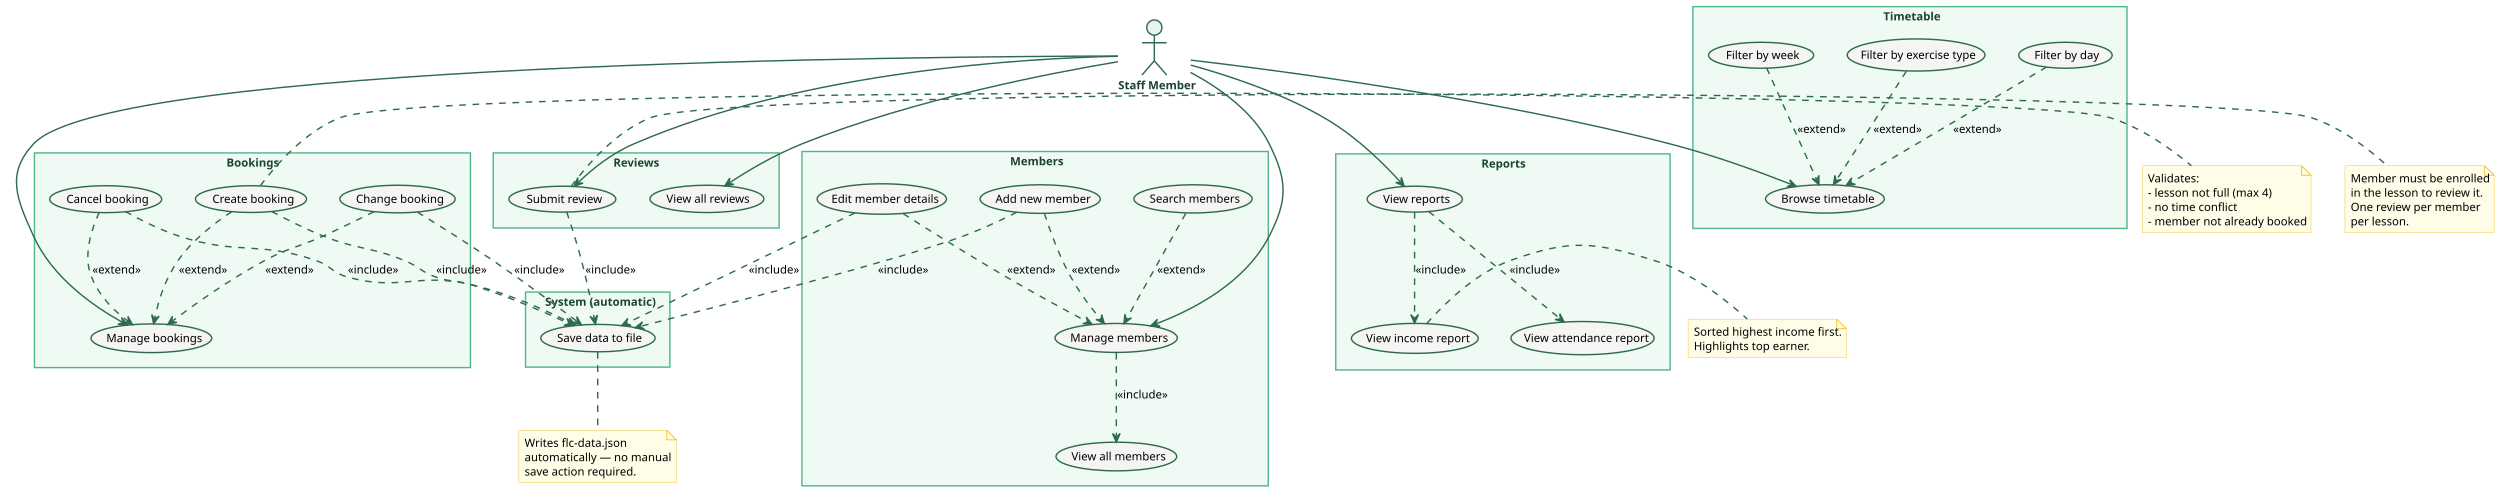
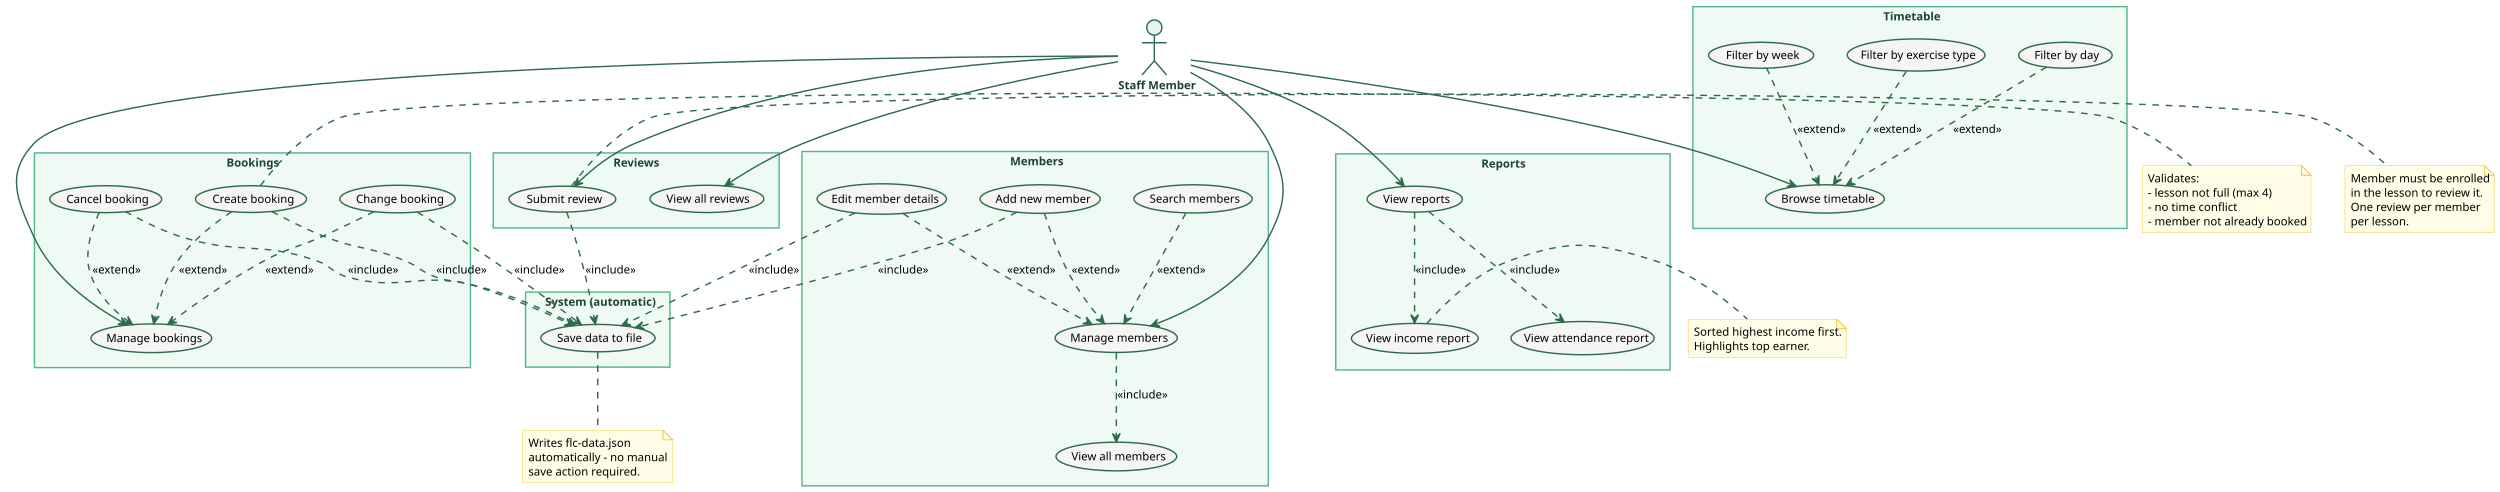
<svg xmlns="http://www.w3.org/2000/svg" contentStyleType="text/css" data-diagram-type="DESCRIPTION" height="517px" preserveAspectRatio="none" style="width:2632px;height:517px;background:#FFFFFF;" version="1.1" viewBox="0 0 2632 517" width="2632px" zoomAndPan="magnify">
  <defs />
  <g>
    <g class="cluster" data-entity="Timetable" data-source-line="54" data-uid="ent0003" id="cluster_Timetable">
      <rect fill="#F0FAF4" height="233.5" style="stroke:#52B788;stroke-width:1.5;" width="457" x="1782.27" y="7" />
      <text fill="#1B4332" font-family="sans-serif" font-size="12" font-weight="bold" lengthAdjust="spacing" textLength="56.016" x="1982.762" y="21.457">Timetable</text>
    </g>
    <g class="cluster" data-entity="Bookings" data-source-line="61" data-uid="ent0008" id="cluster_Bookings">
      <rect fill="#F0FAF4" height="226" style="stroke:#52B788;stroke-width:1.5;" width="459" x="36.27" y="161" />
      <text fill="#1B4332" font-family="sans-serif" font-size="12" font-weight="bold" lengthAdjust="spacing" textLength="54.668" x="238.436" y="175.457">Bookings</text>
    </g>
    <g class="cluster" data-entity="Members" data-source-line="68" data-uid="ent0013" id="cluster_Members">
      <rect fill="#F0FAF4" height="352" style="stroke:#52B788;stroke-width:1.5;" width="491" x="844.27" y="159.5" />
      <text fill="#1B4332" font-family="sans-serif" font-size="12" font-weight="bold" lengthAdjust="spacing" textLength="52.688" x="1063.426" y="173.957">Members</text>
    </g>
    <g class="cluster" data-entity="Reviews" data-source-line="76" data-uid="ent0019" id="cluster_Reviews">
      <rect fill="#F0FAF4" height="79" style="stroke:#52B788;stroke-width:1.5;" width="301" x="519.27" y="161" />
      <text fill="#1B4332" font-family="sans-serif" font-size="12" font-weight="bold" lengthAdjust="spacing" textLength="48.029" x="645.755" y="175.457">Reviews</text>
    </g>
    <g class="cluster" data-entity="Reports" data-source-line="81" data-uid="ent0022" id="cluster_Reports">
      <rect fill="#F0FAF4" height="227.5" style="stroke:#52B788;stroke-width:1.5;" width="352" x="1406.27" y="162" />
      <text fill="#1B4332" font-family="sans-serif" font-size="12" font-weight="bold" lengthAdjust="spacing" textLength="45.34" x="1559.6" y="176.457">Reports</text>
    </g>
    <g class="cluster" data-entity="System .automatic." data-source-line="87" data-uid="ent0026" id="cluster_System .automatic.">
      <rect fill="#F0FAF4" height="79" style="stroke:#52B788;stroke-width:1.5;" width="152" x="553.27" y="307.5" />
      <text fill="#1B4332" font-family="sans-serif" font-size="12" font-weight="bold" lengthAdjust="spacing" textLength="110.695" x="573.922" y="321.957">System (automatic)</text>
    </g>
    <g class="entity" data-entity="UC_BROWSE" data-source-line="55" data-uid="ent0004" id="entity_UC_BROWSE">
      <ellipse cx="1921.282" cy="209.402" fill="#F5F5F3" rx="62.512" ry="14.902" style="stroke:#2D6A4F;stroke-width:1.5;" />
      <text fill="#000000" font-family="sans-serif" font-size="12" lengthAdjust="spacing" textLength="92.039" x="1875.263" y="213.449">Browse timetable</text>
    </g>
    <g class="entity" data-entity="UC_FILTER_DAY" data-source-line="56" data-uid="ent0005" id="entity_UC_FILTER_DAY">
      <ellipse cx="2174.483" cy="58.173" fill="#F5F5F3" rx="49.213" ry="13.673" style="stroke:#2D6A4F;stroke-width:1.5;" />
      <text fill="#000000" font-family="sans-serif" font-size="12" lengthAdjust="spacing" textLength="65.356" x="2141.806" y="62.22">Filter by day</text>
    </g>
    <g class="entity" data-entity="UC_FILTER_EX" data-source-line="57" data-uid="ent0006" id="entity_UC_FILTER_EX">
      <ellipse cx="2017.261" cy="57.898" fill="#F5F5F3" rx="72.491" ry="16.898" style="stroke:#2D6A4F;stroke-width:1.5;" />
      <text fill="#000000" font-family="sans-serif" font-size="12" lengthAdjust="spacing" textLength="116.707" x="1958.908" y="61.945">Filter by exercise type</text>
    </g>
    <g class="entity" data-entity="UC_FILTER_WK" data-source-line="58" data-uid="ent0007" id="entity_UC_FILTER_WK">
      <ellipse cx="1854.111" cy="58.173" fill="#F5F5F3" rx="55.341" ry="13.673" style="stroke:#2D6A4F;stroke-width:1.5;" />
      <text fill="#000000" font-family="sans-serif" font-size="12" lengthAdjust="spacing" textLength="74.022" x="1817.1" y="62.22">Filter by week</text>
    </g>
    <g class="entity" data-entity="UC_BOOK_MGR" data-source-line="62" data-uid="ent0009" id="entity_UC_BOOK_MGR">
      <ellipse cx="159.33" cy="356.112" fill="#F5F5F3" rx="63.56" ry="15.112" style="stroke:#2D6A4F;stroke-width:1.5;" />
      <text fill="#000000" font-family="sans-serif" font-size="12" lengthAdjust="spacing" textLength="94.734" x="111.963" y="360.159">Manage bookings</text>
    </g>
    <g class="entity" data-entity="UC_CREATE" data-source-line="63" data-uid="ent0010" id="entity_UC_CREATE">
      <ellipse cx="264.266" cy="209.599" fill="#F5F5F3" rx="58.496" ry="14.099" style="stroke:#2D6A4F;stroke-width:1.5;" />
      <text fill="#000000" font-family="sans-serif" font-size="12" lengthAdjust="spacing" textLength="81.387" x="223.573" y="213.646">Create booking</text>
    </g>
    <g class="entity" data-entity="UC_CHANGE" data-source-line="64" data-uid="ent0011" id="entity_UC_CHANGE">
      <ellipse cx="418.509" cy="209.548" fill="#F5F5F3" rx="60.739" ry="14.548" style="stroke:#2D6A4F;stroke-width:1.5;" />
      <text fill="#000000" font-family="sans-serif" font-size="12" lengthAdjust="spacing" textLength="87.404" x="374.807" y="213.595">Change booking</text>
    </g>
    <g class="entity" data-entity="UC_CANCEL" data-source-line="65" data-uid="ent0012" id="entity_UC_CANCEL">
      <ellipse cx="111.258" cy="209.698" fill="#F5F5F3" rx="58.988" ry="14.198" style="stroke:#2D6A4F;stroke-width:1.5;" />
      <text fill="#000000" font-family="sans-serif" font-size="12" lengthAdjust="spacing" textLength="82.723" x="69.897" y="213.744">Cancel booking</text>
    </g>
    <g class="entity" data-entity="UC_MEM_MGR" data-source-line="69" data-uid="ent0014" id="entity_UC_MEM_MGR">
      <ellipse cx="1175.105" cy="355.767" fill="#F5F5F3" rx="64.335" ry="15.267" style="stroke:#2D6A4F;stroke-width:1.5;" />
      <text fill="#000000" font-family="sans-serif" font-size="12" lengthAdjust="spacing" textLength="96.709" x="1126.751" y="359.814">Manage members</text>
    </g>
    <g class="entity" data-entity="UC_VIEW_MEM" data-source-line="70" data-uid="ent0015" id="entity_UC_VIEW_MEM">
      <ellipse cx="1175.314" cy="480.609" fill="#F5F5F3" rx="63.544" ry="15.109" style="stroke:#2D6A4F;stroke-width:1.5;" />
      <text fill="#000000" font-family="sans-serif" font-size="12" lengthAdjust="spacing" textLength="94.693" x="1127.967" y="484.656">View all members</text>
    </g>
    <g class="entity" data-entity="UC_ADD_MEM" data-source-line="71" data-uid="ent0016" id="entity_UC_ADD_MEM">
      <ellipse cx="1095.06" cy="209.558" fill="#F5F5F3" rx="63.29" ry="15.058" style="stroke:#2D6A4F;stroke-width:1.5;" />
      <text fill="#000000" font-family="sans-serif" font-size="12" lengthAdjust="spacing" textLength="94.043" x="1048.039" y="213.605">Add new member</text>
    </g>
    <g class="entity" data-entity="UC_EDIT_MEM" data-source-line="72" data-uid="ent0017" id="entity_UC_EDIT_MEM">
      <ellipse cx="928.348" cy="209.516" fill="#F5F5F3" rx="68.078" ry="16.016" style="stroke:#2D6A4F;stroke-width:1.5;" />
      <text fill="#000000" font-family="sans-serif" font-size="12" lengthAdjust="spacing" textLength="106.043" x="875.327" y="213.562">Edit member details</text>
    </g>
    <g class="entity" data-entity="UC_SEARCH" data-source-line="73" data-uid="ent0018" id="entity_UC_SEARCH">
      <ellipse cx="1256.022" cy="209.35" fill="#F5F5F3" rx="62.252" ry="14.85" style="stroke:#2D6A4F;stroke-width:1.5;" />
      <text fill="#000000" font-family="sans-serif" font-size="12" lengthAdjust="spacing" textLength="91.365" x="1210.339" y="213.397">Search members</text>
    </g>
    <g class="entity" data-entity="UC_REVIEW" data-source-line="77" data-uid="ent0020" id="entity_UC_REVIEW">
      <ellipse cx="592.056" cy="209.673" fill="#F5F5F3" rx="56.286" ry="13.673" style="stroke:#2D6A4F;stroke-width:1.5;" />
      <text fill="#000000" font-family="sans-serif" font-size="12" lengthAdjust="spacing" textLength="75.357" x="554.377" y="213.72">Submit review</text>
    </g>
    <g class="entity" data-entity="UC_VIEW_REV" data-source-line="78" data-uid="ent0021" id="entity_UC_VIEW_REV">
      <ellipse cx="744.239" cy="209.394" fill="#F5F5F3" rx="59.969" ry="14.394" style="stroke:#2D6A4F;stroke-width:1.5;" />
      <text fill="#000000" font-family="sans-serif" font-size="12" lengthAdjust="spacing" textLength="85.359" x="701.559" y="213.441">View all reviews</text>
    </g>
    <g class="entity" data-entity="UC_REPORTS" data-source-line="82" data-uid="ent0023" id="entity_UC_REPORTS">
      <ellipse cx="1489.428" cy="209.673" fill="#F5F5F3" rx="50.158" ry="13.673" style="stroke:#2D6A4F;stroke-width:1.5;" />
      <text fill="#000000" font-family="sans-serif" font-size="12" lengthAdjust="spacing" textLength="66.691" x="1456.082" y="213.72">View reports</text>
    </g>
    <g class="entity" data-entity="UC_ATTEND" data-source-line="83" data-uid="ent0024" id="entity_UC_ATTEND">
      <ellipse cx="1666.098" cy="355.966" fill="#F5F5F3" rx="75.328" ry="17.466" style="stroke:#2D6A4F;stroke-width:1.5;" />
      <text fill="#000000" font-family="sans-serif" font-size="12" lengthAdjust="spacing" textLength="123.41" x="1604.393" y="360.013">View attendance report</text>
    </g>
    <g class="entity" data-entity="UC_INCOME" data-source-line="84" data-uid="ent0025" id="entity_UC_INCOME">
      <ellipse cx="1489.497" cy="356.245" fill="#F5F5F3" rx="66.727" ry="15.745" style="stroke:#2D6A4F;stroke-width:1.5;" />
      <text fill="#000000" font-family="sans-serif" font-size="12" lengthAdjust="spacing" textLength="102.709" x="1438.143" y="360.292">View income report</text>
    </g>
    <g class="entity" data-entity="UC_SAVE" data-source-line="88" data-uid="ent0027" id="entity_UC_SAVE">
      <ellipse cx="629.5" cy="355.946" fill="#F5F5F3" rx="60.23" ry="14.446" style="stroke:#2D6A4F;stroke-width:1.5;" />
      <text fill="#000000" font-family="sans-serif" font-size="12" lengthAdjust="spacing" textLength="86.057" x="586.472" y="359.993">Save data to file</text>
    </g>
    <g class="entity" data-entity="Staff" data-source-line="47" data-uid="ent0002" id="entity_Staff">
      <ellipse cx="1215.277" cy="29" fill="#E8F5EE" rx="8" ry="8" style="stroke:#2D6A4F;stroke-width:1.5;" />
      <path d="M1215.277,37 L1215.277,64 M1202.277,45 L1228.277,45 M1215.277,64 L1202.277,79 M1215.277,64 L1228.277,79" fill="none" style="stroke:#2D6A4F;stroke-width:1.5;" />
      <text fill="#1B4332" font-family="sans-serif" font-size="12" font-weight="bold" lengthAdjust="spacing" textLength="76.014" x="1177.27" y="93.957">Staff Member</text>
    </g>
    <g class="entity" data-entity="GMN52" data-source-line="152" data-uid="ent0053" id="entity_GMN52">
      <path d="M2255.27,174.5 L2255.27,244.875 L2433.02,244.875 L2433.02,184.5 L2423.02,174.5 L2255.27,174.5" fill="#FFFDE7" style="stroke:#F4C430;stroke-width:0.5;" />
      <path d="M2423.02,174.5 L2423.02,184.5 L2433.02,184.5 L2423.02,174.5" fill="#FFFDE7" style="stroke:#F4C430;stroke-width:1;" />
      <text fill="#000000" font-family="sans-serif" font-size="12" lengthAdjust="spacing" textLength="52.699" x="2261.27" y="191.957">Validates:</text>
      <text fill="#000000" font-family="sans-serif" font-size="12" lengthAdjust="spacing" textLength="124.711" x="2261.27" y="207.051">- lesson not full (max 4)</text>
      <text fill="#000000" font-family="sans-serif" font-size="12" lengthAdjust="spacing" textLength="87.363" x="2261.27" y="222.144">- no time conflict</text>
      <text fill="#000000" font-family="sans-serif" font-size="12" lengthAdjust="spacing" textLength="156.75" x="2261.27" y="237.238">- member not already booked</text>
    </g>
    <g class="entity" data-entity="GMN55" data-source-line="159" data-uid="ent0056" id="entity_GMN55">
      <path d="M2468.77,174.5 L2468.77,244.875 L2625.831,244.875 L2625.831,184.5 L2615.831,174.5 L2468.77,174.5" fill="#FFFDE7" style="stroke:#F4C430;stroke-width:0.5;" />
      <path d="M2615.831,174.5 L2615.831,184.5 L2625.831,184.5 L2615.831,174.5" fill="#FFFDE7" style="stroke:#F4C430;stroke-width:1;" />
      <text fill="#000000" font-family="sans-serif" font-size="12" lengthAdjust="spacing" textLength="136.06" x="2474.77" y="191.957">Member must be enrolled</text>
      <text fill="#000000" font-family="sans-serif" font-size="12" lengthAdjust="spacing" textLength="131.397" x="2474.77" y="207.051">in the lesson to review it.</text>
      <text fill="#000000" font-family="sans-serif" font-size="12" lengthAdjust="spacing" textLength="128.713" x="2474.77" y="222.144">One review per member</text>
      <text fill="#000000" font-family="sans-serif" font-size="12" lengthAdjust="spacing" textLength="58.699" x="2474.77" y="237.238">per lesson.</text>
    </g>
    <g class="entity" data-entity="GMN58" data-source-line="166" data-uid="ent0059" id="entity_GMN58">
-       <path d="M546.27,453 L546.27,508.281 L712.008,508.281 L712.008,463 L702.008,453 L546.27,453" fill="#FFFDE7" style="stroke:#F4C430;stroke-width:0.5;" />
-       <path d="M702.008,453 L702.008,463 L712.008,463 L702.008,453" fill="#FFFDE7" style="stroke:#F4C430;stroke-width:1;" />
-       <text fill="#000000" font-family="sans-serif" font-size="12" lengthAdjust="spacing" textLength="102.029" x="552.27" y="470.457">Writes flc-data.json</text>
-       <text fill="#000000" font-family="sans-serif" font-size="12" lengthAdjust="spacing" textLength="144.738" x="552.27" y="485.551">automatically — no manual</text>
-       <text fill="#000000" font-family="sans-serif" font-size="12" lengthAdjust="spacing" textLength="111.398" x="552.27" y="500.644">save action required.</text>
+       <path d="M550.27,453 L550.27,508.281 L708.004,508.281 L708.004,463 L698.004,453 L550.27,453" fill="#FFFDE7" style="stroke:#F4C430;stroke-width:0.5;" />
+       <path d="M698.004,453 L698.004,463 L708.004,463 L698.004,453" fill="#FFFDE7" style="stroke:#F4C430;stroke-width:1;" />
+       <text fill="#000000" font-family="sans-serif" font-size="12" lengthAdjust="spacing" textLength="102.029" x="556.27" y="470.457">Writes flc-data.json</text>
+       <text fill="#000000" font-family="sans-serif" font-size="12" lengthAdjust="spacing" textLength="136.734" x="556.27" y="485.551">automatically - no manual</text>
+       <text fill="#000000" font-family="sans-serif" font-size="12" lengthAdjust="spacing" textLength="111.398" x="556.27" y="500.644">save action required.</text>
    </g>
    <g class="entity" data-entity="GMN61" data-source-line="172" data-uid="ent0062" id="entity_GMN61">
      <path d="M1777.27,336 L1777.27,376.188 L1943.67,376.188 L1943.67,346 L1933.67,336 L1777.27,336" fill="#FFFDE7" style="stroke:#F4C430;stroke-width:0.5;" />
      <path d="M1933.67,336 L1933.67,346 L1943.67,346 L1933.67,336" fill="#FFFDE7" style="stroke:#F4C430;stroke-width:1;" />
      <text fill="#000000" font-family="sans-serif" font-size="12" lengthAdjust="spacing" textLength="145.4" x="1783.27" y="353.457">Sorted highest income first.</text>
      <text fill="#000000" font-family="sans-serif" font-size="12" lengthAdjust="spacing" textLength="114.064" x="1783.27" y="368.551">Highlights top earner.</text>
    </g>
    <g class="link" data-entity-1="Staff" data-entity-2="UC_BROWSE" data-source-line="95" data-uid="lnk28" id="link_Staff_UC_BROWSE">
      <path d="M1253.59,63.28 C1342.99,73.76 1571.93,103.41 1758.27,151.5 C1805.59,163.71 1853.147,181.281 1885.517,194.031" fill="none" id="Staff-to-UC_BROWSE" style="stroke:#2D6A4F;stroke-width:1.5;" />
      <polygon fill="#2D6A4F" points="1891.1,196.23,1884.192,189.21,1886.448,194.398,1881.26,196.653,1891.1,196.23" style="stroke:#2D6A4F;stroke-width:1.5;" />
    </g>
    <g class="link" data-entity-1="Staff" data-entity-2="UC_BOOK_MGR" data-source-line="96" data-uid="lnk29" id="link_Staff_UC_BOOK_MGR">
      <path d="M1176.97,58.99 C982.92,59.36 114.53,65.78 35.27,151.5 C6,183.15 17.49,209.23 35.27,248.5 C55.29,292.7 98.653,322.441 128.724,339.261" fill="none" id="Staff-to-UC_BOOK_MGR" style="stroke:#2D6A4F;stroke-width:1.5;" />
      <polygon fill="#2D6A4F" points="133.96,342.19,128.058,334.305,129.596,339.749,124.153,341.287,133.96,342.19" style="stroke:#2D6A4F;stroke-width:1.5;" />
    </g>
    <g class="link" data-entity-1="Staff" data-entity-2="UC_MEM_MGR" data-source-line="97" data-uid="lnk30" id="link_Staff_UC_MEM_MGR">
      <path d="M1253.33,76.23 C1281.96,91.5 1319.11,116.77 1336.27,151.5 C1355.38,190.15 1355.97,210.15 1336.27,248.5 C1310.86,297.99 1256.311,325.929 1217.151,340.969" fill="none" id="Staff-to-UC_MEM_MGR" style="stroke:#2D6A4F;stroke-width:1.5;" />
      <polygon fill="#2D6A4F" points="1211.55,343.12,1221.386,343.627,1216.218,341.327,1218.517,336.159,1211.55,343.12" style="stroke:#2D6A4F;stroke-width:1.5;" />
    </g>
    <g class="link" data-entity-1="Staff" data-entity-2="UC_REVIEW" data-source-line="98" data-uid="lnk31" id="link_Staff_UC_REVIEW">
      <path d="M1176.97,59.26 C1085.1,61.18 846.57,73.88 667.27,151.5 C642.51,162.22 622.853,178.66 608.923,191.94" fill="none" id="Staff-to-UC_REVIEW" style="stroke:#2D6A4F;stroke-width:1.5;" />
      <polygon fill="#2D6A4F" points="604.58,196.08,613.854,192.765,608.199,192.63,608.334,186.975,604.58,196.08" style="stroke:#2D6A4F;stroke-width:1.5;" />
    </g>
    <g class="link" data-entity-1="Staff" data-entity-2="UC_VIEW_REV" data-source-line="99" data-uid="lnk32" id="link_Staff_UC_VIEW_REV">
      <path d="M1177.08,64.96 C1108.61,76.43 961.19,104.64 844.27,151.5 C814.41,163.47 787.579,179.643 768.049,192.433" fill="none" id="Staff-to-UC_VIEW_REV" style="stroke:#2D6A4F;stroke-width:1.5;" />
      <polygon fill="#2D6A4F" points="763.03,195.72,772.751,194.136,767.213,192.981,768.368,187.443,763.03,195.72" style="stroke:#2D6A4F;stroke-width:1.5;" />
    </g>
    <g class="link" data-entity-1="Staff" data-entity-2="UC_REPORTS" data-source-line="100" data-uid="lnk33" id="link_Staff_UC_REPORTS">
      <path d="M1253.61,68.54 C1292.01,79.12 1351.9,98.49 1398.27,126.5 C1430.86,146.18 1458.325,173.989 1474.335,191.609" fill="none" id="Staff-to-UC_REPORTS" style="stroke:#2D6A4F;stroke-width:1.5;" />
      <polygon fill="#2D6A4F" points="1478.37,196.05,1475.278,186.699,1475.008,192.349,1469.357,192.079,1478.37,196.05" style="stroke:#2D6A4F;stroke-width:1.5;" />
    </g>
    <g class="link" data-entity-1="UC_FILTER_DAY" data-entity-2="UC_BROWSE" data-source-line="106" data-uid="lnk34" id="link_UC_FILTER_DAY_UC_BROWSE">
      <path d="M2154.84,70.48 C2108.67,97.76 1997.785,163.287 1948.805,192.237" fill="none" id="UC_FILTER_DAY-to-UC_BROWSE" style="stroke:#2D6A4F;stroke-width:1.5;stroke-dasharray:7,7;" />
      <polygon fill="#2D6A4F" points="1943.64,195.29,1953.423,194.154,1947.944,192.746,1949.352,187.267,1943.64,195.29" style="stroke:#2D6A4F;stroke-width:1.5;" />
      <text fill="#000000" font-family="sans-serif" font-size="12" lengthAdjust="spacing" textLength="49.377" x="2056.27" y="139.957">«extend»</text>
    </g>
    <g class="link" data-entity-1="UC_FILTER_EX" data-entity-2="UC_BROWSE" data-source-line="107" data-uid="lnk35" id="link_UC_FILTER_EX_UC_BROWSE">
      <path d="M2007,75 C1988.14,104.38 1951.512,161.411 1933.582,189.331" fill="none" id="UC_FILTER_EX-to-UC_BROWSE" style="stroke:#2D6A4F;stroke-width:1.5;stroke-dasharray:7,7;" />
      <polygon fill="#2D6A4F" points="1930.34,194.38,1938.569,188.969,1933.042,190.173,1931.838,184.646,1930.34,194.38" style="stroke:#2D6A4F;stroke-width:1.5;" />
      <text fill="#000000" font-family="sans-serif" font-size="12" lengthAdjust="spacing" textLength="49.377" x="1972.27" y="139.957">«extend»</text>
    </g>
    <g class="link" data-entity-1="UC_FILTER_WK" data-entity-2="UC_BROWSE" data-source-line="108" data-uid="lnk36" id="link_UC_FILTER_WK_UC_BROWSE">
      <path d="M1859.87,71.49 C1872.26,99.14 1899.485,159.895 1912.515,188.955" fill="none" id="UC_FILTER_WK-to-UC_BROWSE" style="stroke:#2D6A4F;stroke-width:1.5;stroke-dasharray:7,7;" />
      <polygon fill="#2D6A4F" points="1914.97,194.43,1914.938,184.581,1912.924,189.868,1907.638,187.854,1914.97,194.43" style="stroke:#2D6A4F;stroke-width:1.5;" />
      <text fill="#000000" font-family="sans-serif" font-size="12" lengthAdjust="spacing" textLength="49.377" x="1892.27" y="139.957">«extend»</text>
    </g>
    <g class="link" data-entity-1="UC_CREATE" data-entity-2="UC_BOOK_MGR" data-source-line="114" data-uid="lnk37" id="link_UC_CREATE_UC_BOOK_MGR">
      <path d="M243.93,222.85 C226.65,234.29 202.32,252.78 187.27,274.5 C172.94,295.18 166.519,318.015 162.999,334.975" fill="none" id="UC_CREATE-to-UC_BOOK_MGR" style="stroke:#2D6A4F;stroke-width:1.5;stroke-dasharray:7,7;" />
      <polygon fill="#2D6A4F" points="161.78,340.85,167.525,332.851,162.796,335.954,159.692,331.225,161.78,340.85" style="stroke:#2D6A4F;stroke-width:1.5;" />
      <text fill="#000000" font-family="sans-serif" font-size="12" lengthAdjust="spacing" textLength="49.377" x="188.27" y="287.957">«extend»</text>
    </g>
    <g class="link" data-entity-1="UC_CHANGE" data-entity-2="UC_BOOK_MGR" data-source-line="115" data-uid="lnk38" id="link_UC_CHANGE_UC_BOOK_MGR">
      <path d="M393.85,222.84 C378.56,230.45 358.39,240.3 340.27,248.5 C313.05,260.83 304.55,260.28 278.27,274.5 C240.32,295.03 204.115,320.973 181.515,337.973" fill="none" id="UC_CHANGE-to-UC_BOOK_MGR" style="stroke:#2D6A4F;stroke-width:1.5;stroke-dasharray:7,7;" />
      <polygon fill="#2D6A4F" points="176.72,341.58,186.317,339.366,180.716,338.574,181.508,332.973,176.72,341.58" style="stroke:#2D6A4F;stroke-width:1.5;" />
      <text fill="#000000" font-family="sans-serif" font-size="12" lengthAdjust="spacing" textLength="49.377" x="279.27" y="287.957">«extend»</text>
    </g>
    <g class="link" data-entity-1="UC_CANCEL" data-entity-2="UC_BOOK_MGR" data-source-line="116" data-uid="lnk39" id="link_UC_CANCEL_UC_BOOK_MGR">
      <path d="M104.46,223.59 C96.9,240.01 86.9,268.76 96.27,291.5 C104.97,312.61 119.663,326.793 134.673,338.133" fill="none" id="UC_CANCEL-to-UC_BOOK_MGR" style="stroke:#2D6A4F;stroke-width:1.5;stroke-dasharray:7,7;" />
      <polygon fill="#2D6A4F" points="139.46,341.75,134.69,333.133,135.47,338.736,129.868,339.516,139.46,341.75" style="stroke:#2D6A4F;stroke-width:1.5;" />
      <text fill="#000000" font-family="sans-serif" font-size="12" lengthAdjust="spacing" textLength="49.377" x="97.27" y="287.957">«extend»</text>
    </g>
    <g class="link" data-entity-1="UC_CREATE" data-entity-2="UC_SAVE" data-source-line="118" data-uid="lnk40" id="link_UC_CREATE_UC_SAVE">
      <path d="M286.1,222.66 C301.05,230.67 321.49,241.03 340.27,248.5 C377.38,263.26 389.36,259.28 426.27,274.5 C441.16,280.64 443.15,285.97 458.27,291.5 C474.07,297.28 479.21,294.48 495.27,299.5 C533.97,311.59 571.545,327.899 598.155,340.219" fill="none" id="UC_CREATE-to-UC_SAVE" style="stroke:#2D6A4F;stroke-width:1.5;stroke-dasharray:7,7;" />
      <polygon fill="#2D6A4F" points="603.6,342.74,597.113,335.329,599.063,340.639,593.752,342.589,603.6,342.74" style="stroke:#2D6A4F;stroke-width:1.5;" />
      <text fill="#000000" font-family="sans-serif" font-size="12" lengthAdjust="spacing" textLength="51.375" x="459.27" y="287.957">«include»</text>
    </g>
    <g class="link" data-entity-1="UC_CHANGE" data-entity-2="UC_SAVE" data-source-line="119" data-uid="lnk41" id="link_UC_CHANGE_UC_SAVE">
      <path d="M439.43,223.33 C460.05,235.98 492.17,256.03 519.27,274.5 C552.71,297.29 585.779,321.924 607.219,338.184" fill="none" id="UC_CHANGE-to-UC_SAVE" style="stroke:#2D6A4F;stroke-width:1.5;stroke-dasharray:7,7;" />
      <polygon fill="#2D6A4F" points="612,341.81,607.246,333.184,608.016,338.789,602.412,339.559,612,341.81" style="stroke:#2D6A4F;stroke-width:1.5;" />
      <text fill="#000000" font-family="sans-serif" font-size="12" lengthAdjust="spacing" textLength="51.375" x="541.27" y="287.957">«include»</text>
    </g>
    <g class="link" data-entity-1="UC_CANCEL" data-entity-2="UC_SAVE" data-source-line="120" data-uid="lnk42" id="link_UC_CANCEL_UC_SAVE">
      <path d="M131.84,222.64 C146.98,231.07 168.31,241.93 188.27,248.5 C250.46,268.97 271.39,253.11 333.27,274.5 C348.49,279.76 349.77,287.13 365.27,291.5 C420.99,307.21 438.87,286.47 495.27,299.5 C535.75,308.85 574.371,326.492 600.511,339.772" fill="none" id="UC_CANCEL-to-UC_SAVE" style="stroke:#2D6A4F;stroke-width:1.5;stroke-dasharray:7,7;" />
      <polygon fill="#2D6A4F" points="605.86,342.49,599.648,334.847,601.402,340.225,596.024,341.98,605.86,342.49" style="stroke:#2D6A4F;stroke-width:1.5;" />
      <text fill="#000000" font-family="sans-serif" font-size="12" lengthAdjust="spacing" textLength="51.375" x="366.27" y="287.957">«include»</text>
    </g>
    <g class="link" data-entity-1="UC_MEM_MGR" data-entity-2="UC_VIEW_MEM" data-source-line="126" data-uid="lnk43" id="link_UC_MEM_MGR_UC_VIEW_MEM">
      <path d="M1175.27,371.53 C1175.27,395.24 1175.27,435.92 1175.27,459.36" fill="none" id="UC_MEM_MGR-to-UC_VIEW_MEM" style="stroke:#2D6A4F;stroke-width:1.5;stroke-dasharray:7,7;" />
      <polygon fill="#2D6A4F" points="1175.27,465.36,1179.27,456.36,1175.27,460.36,1171.27,456.36,1175.27,465.36" style="stroke:#2D6A4F;stroke-width:1.5;" />
      <text fill="#000000" font-family="sans-serif" font-size="12" lengthAdjust="spacing" textLength="51.375" x="1176.27" y="419.457">«include»</text>
    </g>
    <g class="link" data-entity-1="UC_ADD_MEM" data-entity-2="UC_MEM_MGR" data-source-line="127" data-uid="lnk44" id="link_UC_ADD_MEM_UC_MEM_MGR">
      <path d="M1099.51,224.49 C1104.82,241.06 1114.76,269.22 1127.27,291.5 C1137.42,309.57 1148.288,323.687 1158.748,336.067" fill="none" id="UC_ADD_MEM-to-UC_MEM_MGR" style="stroke:#2D6A4F;stroke-width:1.5;stroke-dasharray:7,7;" />
      <polygon fill="#2D6A4F" points="1162.62,340.65,1159.867,331.194,1159.393,336.831,1153.756,336.357,1162.62,340.65" style="stroke:#2D6A4F;stroke-width:1.5;" />
      <text fill="#000000" font-family="sans-serif" font-size="12" lengthAdjust="spacing" textLength="49.377" x="1128.27" y="287.957">«extend»</text>
    </g>
    <g class="link" data-entity-1="UC_EDIT_MEM" data-entity-2="UC_MEM_MGR" data-source-line="128" data-uid="lnk45" id="link_UC_EDIT_MEM_UC_MEM_MGR">
      <path d="M950.77,224.92 C976.69,241.41 1020.68,269.03 1059.27,291.5 C1090.03,309.41 1120.765,326.089 1144.415,338.689" fill="none" id="UC_EDIT_MEM-to-UC_MEM_MGR" style="stroke:#2D6A4F;stroke-width:1.5;stroke-dasharray:7,7;" />
      <polygon fill="#2D6A4F" points="1149.71,341.51,1143.648,333.748,1145.297,339.159,1139.886,340.808,1149.71,341.51" style="stroke:#2D6A4F;stroke-width:1.5;" />
      <text fill="#000000" font-family="sans-serif" font-size="12" lengthAdjust="spacing" textLength="49.377" x="1060.27" y="287.957">«extend»</text>
    </g>
    <g class="link" data-entity-1="UC_SEARCH" data-entity-2="UC_MEM_MGR" data-source-line="129" data-uid="lnk46" id="link_UC_SEARCH_UC_MEM_MGR">
      <path d="M1248.36,224.62 C1232.91,252.17 1201.844,307.606 1186.274,335.377" fill="none" id="UC_SEARCH-to-UC_MEM_MGR" style="stroke:#2D6A4F;stroke-width:1.5;stroke-dasharray:7,7;" />
      <polygon fill="#2D6A4F" points="1183.34,340.61,1191.23,334.716,1185.785,336.249,1184.253,330.803,1183.34,340.61" style="stroke:#2D6A4F;stroke-width:1.5;" />
      <text fill="#000000" font-family="sans-serif" font-size="12" lengthAdjust="spacing" textLength="49.377" x="1218.27" y="287.957">«extend»</text>
    </g>
    <g class="link" data-entity-1="UC_ADD_MEM" data-entity-2="UC_SAVE" data-source-line="131" data-uid="lnk47" id="link_UC_ADD_MEM_UC_SAVE">
      <path d="M1070.56,223.42 C1054.76,231.36 1033.65,241.33 1014.27,248.5 C949.64,272.41 759.123,321.905 674.543,343.505" fill="none" id="UC_ADD_MEM-to-UC_SAVE" style="stroke:#2D6A4F;stroke-width:1.5;stroke-dasharray:7,7;" />
      <polygon fill="#2D6A4F" points="668.73,344.99,678.44,346.639,673.574,343.753,676.46,338.887,668.73,344.99" style="stroke:#2D6A4F;stroke-width:1.5;" />
      <text fill="#000000" font-family="sans-serif" font-size="12" lengthAdjust="spacing" textLength="51.375" x="924.27" y="287.957">«include»</text>
    </g>
    <g class="link" data-entity-1="UC_EDIT_MEM" data-entity-2="UC_SAVE" data-source-line="132" data-uid="lnk48" id="link_UC_EDIT_MEM_UC_SAVE">
      <path d="M900.14,224.09 C842.14,252.13 715.442,313.359 659.962,340.169" fill="none" id="UC_EDIT_MEM-to-UC_SAVE" style="stroke:#2D6A4F;stroke-width:1.5;stroke-dasharray:7,7;" />
      <polygon fill="#2D6A4F" points="654.56,342.78,664.404,342.466,659.062,340.604,660.923,335.263,654.56,342.78" style="stroke:#2D6A4F;stroke-width:1.5;" />
      <text fill="#000000" font-family="sans-serif" font-size="12" lengthAdjust="spacing" textLength="51.375" x="788.27" y="287.957">«include»</text>
    </g>
    <g class="link" data-entity-1="UC_REVIEW" data-entity-2="UC_SAVE" data-source-line="138" data-uid="lnk49" id="link_UC_REVIEW_UC_SAVE">
      <path d="M596.62,223.15 C600.93,235.98 607.57,256.48 612.27,274.5 C618.34,297.72 622.654,319.233 625.674,335.333" fill="none" id="UC_REVIEW-to-UC_SAVE" style="stroke:#2D6A4F;stroke-width:1.5;stroke-dasharray:7,7;" />
      <polygon fill="#2D6A4F" points="626.78,341.23,629.052,331.647,625.858,336.316,621.189,333.122,626.78,341.23" style="stroke:#2D6A4F;stroke-width:1.5;" />
      <text fill="#000000" font-family="sans-serif" font-size="12" lengthAdjust="spacing" textLength="51.375" x="616.27" y="287.957">«include»</text>
    </g>
    <g class="link" data-entity-1="UC_REPORTS" data-entity-2="UC_ATTEND" data-source-line="144" data-uid="lnk50" id="link_UC_REPORTS_UC_ATTEND">
      <path d="M1504.06,222.57 C1535.88,248.55 1606.222,305.976 1641.982,335.166" fill="none" id="UC_REPORTS-to-UC_ATTEND" style="stroke:#2D6A4F;stroke-width:1.5;stroke-dasharray:7,7;" />
      <polygon fill="#2D6A4F" points="1646.63,338.96,1642.187,330.17,1642.757,335.798,1637.129,336.368,1646.63,338.96" style="stroke:#2D6A4F;stroke-width:1.5;" />
      <text fill="#000000" font-family="sans-serif" font-size="12" lengthAdjust="spacing" textLength="51.375" x="1589.27" y="287.957">«include»</text>
    </g>
    <g class="link" data-entity-1="UC_REPORTS" data-entity-2="UC_INCOME" data-source-line="145" data-uid="lnk51" id="link_UC_REPORTS_UC_INCOME">
      <path d="M1489.27,223.07 C1489.27,249.71 1489.27,305.74 1489.27,334.22" fill="none" id="UC_REPORTS-to-UC_INCOME" style="stroke:#2D6A4F;stroke-width:1.5;stroke-dasharray:7,7;" />
      <polygon fill="#2D6A4F" points="1489.27,340.22,1493.27,331.22,1489.27,335.22,1485.27,331.22,1489.27,340.22" style="stroke:#2D6A4F;stroke-width:1.5;" />
      <text fill="#000000" font-family="sans-serif" font-size="12" lengthAdjust="spacing" textLength="51.375" x="1490.27" y="287.957">«include»</text>
    </g>
    <g class="link" data-entity-1="UC_CREATE" data-entity-2="GMN52" data-source-line="152" data-uid="lnk54" id="link_UC_CREATE_GMN52">
      <path d="M274.09,195.49 C289.29,175.18 320.66,138.41 357.77,124 C454.31,86.52 2122.99,92.93 2221.77,124 C2253.57,134 2284.31,155.5 2307.04,174.44" fill="none" id="UC_CREATE-GMN52" style="stroke:#2D6A4F;stroke-width:1.5;stroke-dasharray:7,7;" />
    </g>
    <g class="link" data-entity-1="UC_REVIEW" data-entity-2="GMN55" data-source-line="159" data-uid="lnk57" id="link_UC_REVIEW_GMN55">
      <path d="M601.46,196.17 C616.25,176.01 647.51,138.59 684.77,124 C775.26,88.59 2341.63,93.18 2433.77,124 C2463.72,134.02 2492.09,155.39 2512.98,174.26" fill="none" id="UC_REVIEW-GMN55" style="stroke:#2D6A4F;stroke-width:1.5;stroke-dasharray:7,7;" />
    </g>
    <g class="link" data-entity-1="UC_SAVE" data-entity-2="GMN58" data-source-line="166" data-uid="lnk60" id="link_UC_SAVE_GMN58">
      <path d="M629.27,370.58 C629.27,390.39 629.27,427.61 629.27,452.97" fill="none" id="UC_SAVE-GMN58" style="stroke:#2D6A4F;stroke-width:1.5;stroke-dasharray:7,7;" />
    </g>
    <g class="link" data-entity-1="UC_INCOME" data-entity-2="GMN61" data-source-line="172" data-uid="lnk63" id="link_UC_INCOME_GMN61">
      <path d="M1502.1,340.54 C1519.69,320.68 1553.4,287.21 1590.77,274 C1653.63,251.78 1677.1,254.25 1740.77,274 C1779.71,286.07 1817.22,315.7 1839.52,335.84" fill="none" id="UC_INCOME-GMN61" style="stroke:#2D6A4F;stroke-width:1.5;stroke-dasharray:7,7;" />
    </g>
  </g>
</svg>
